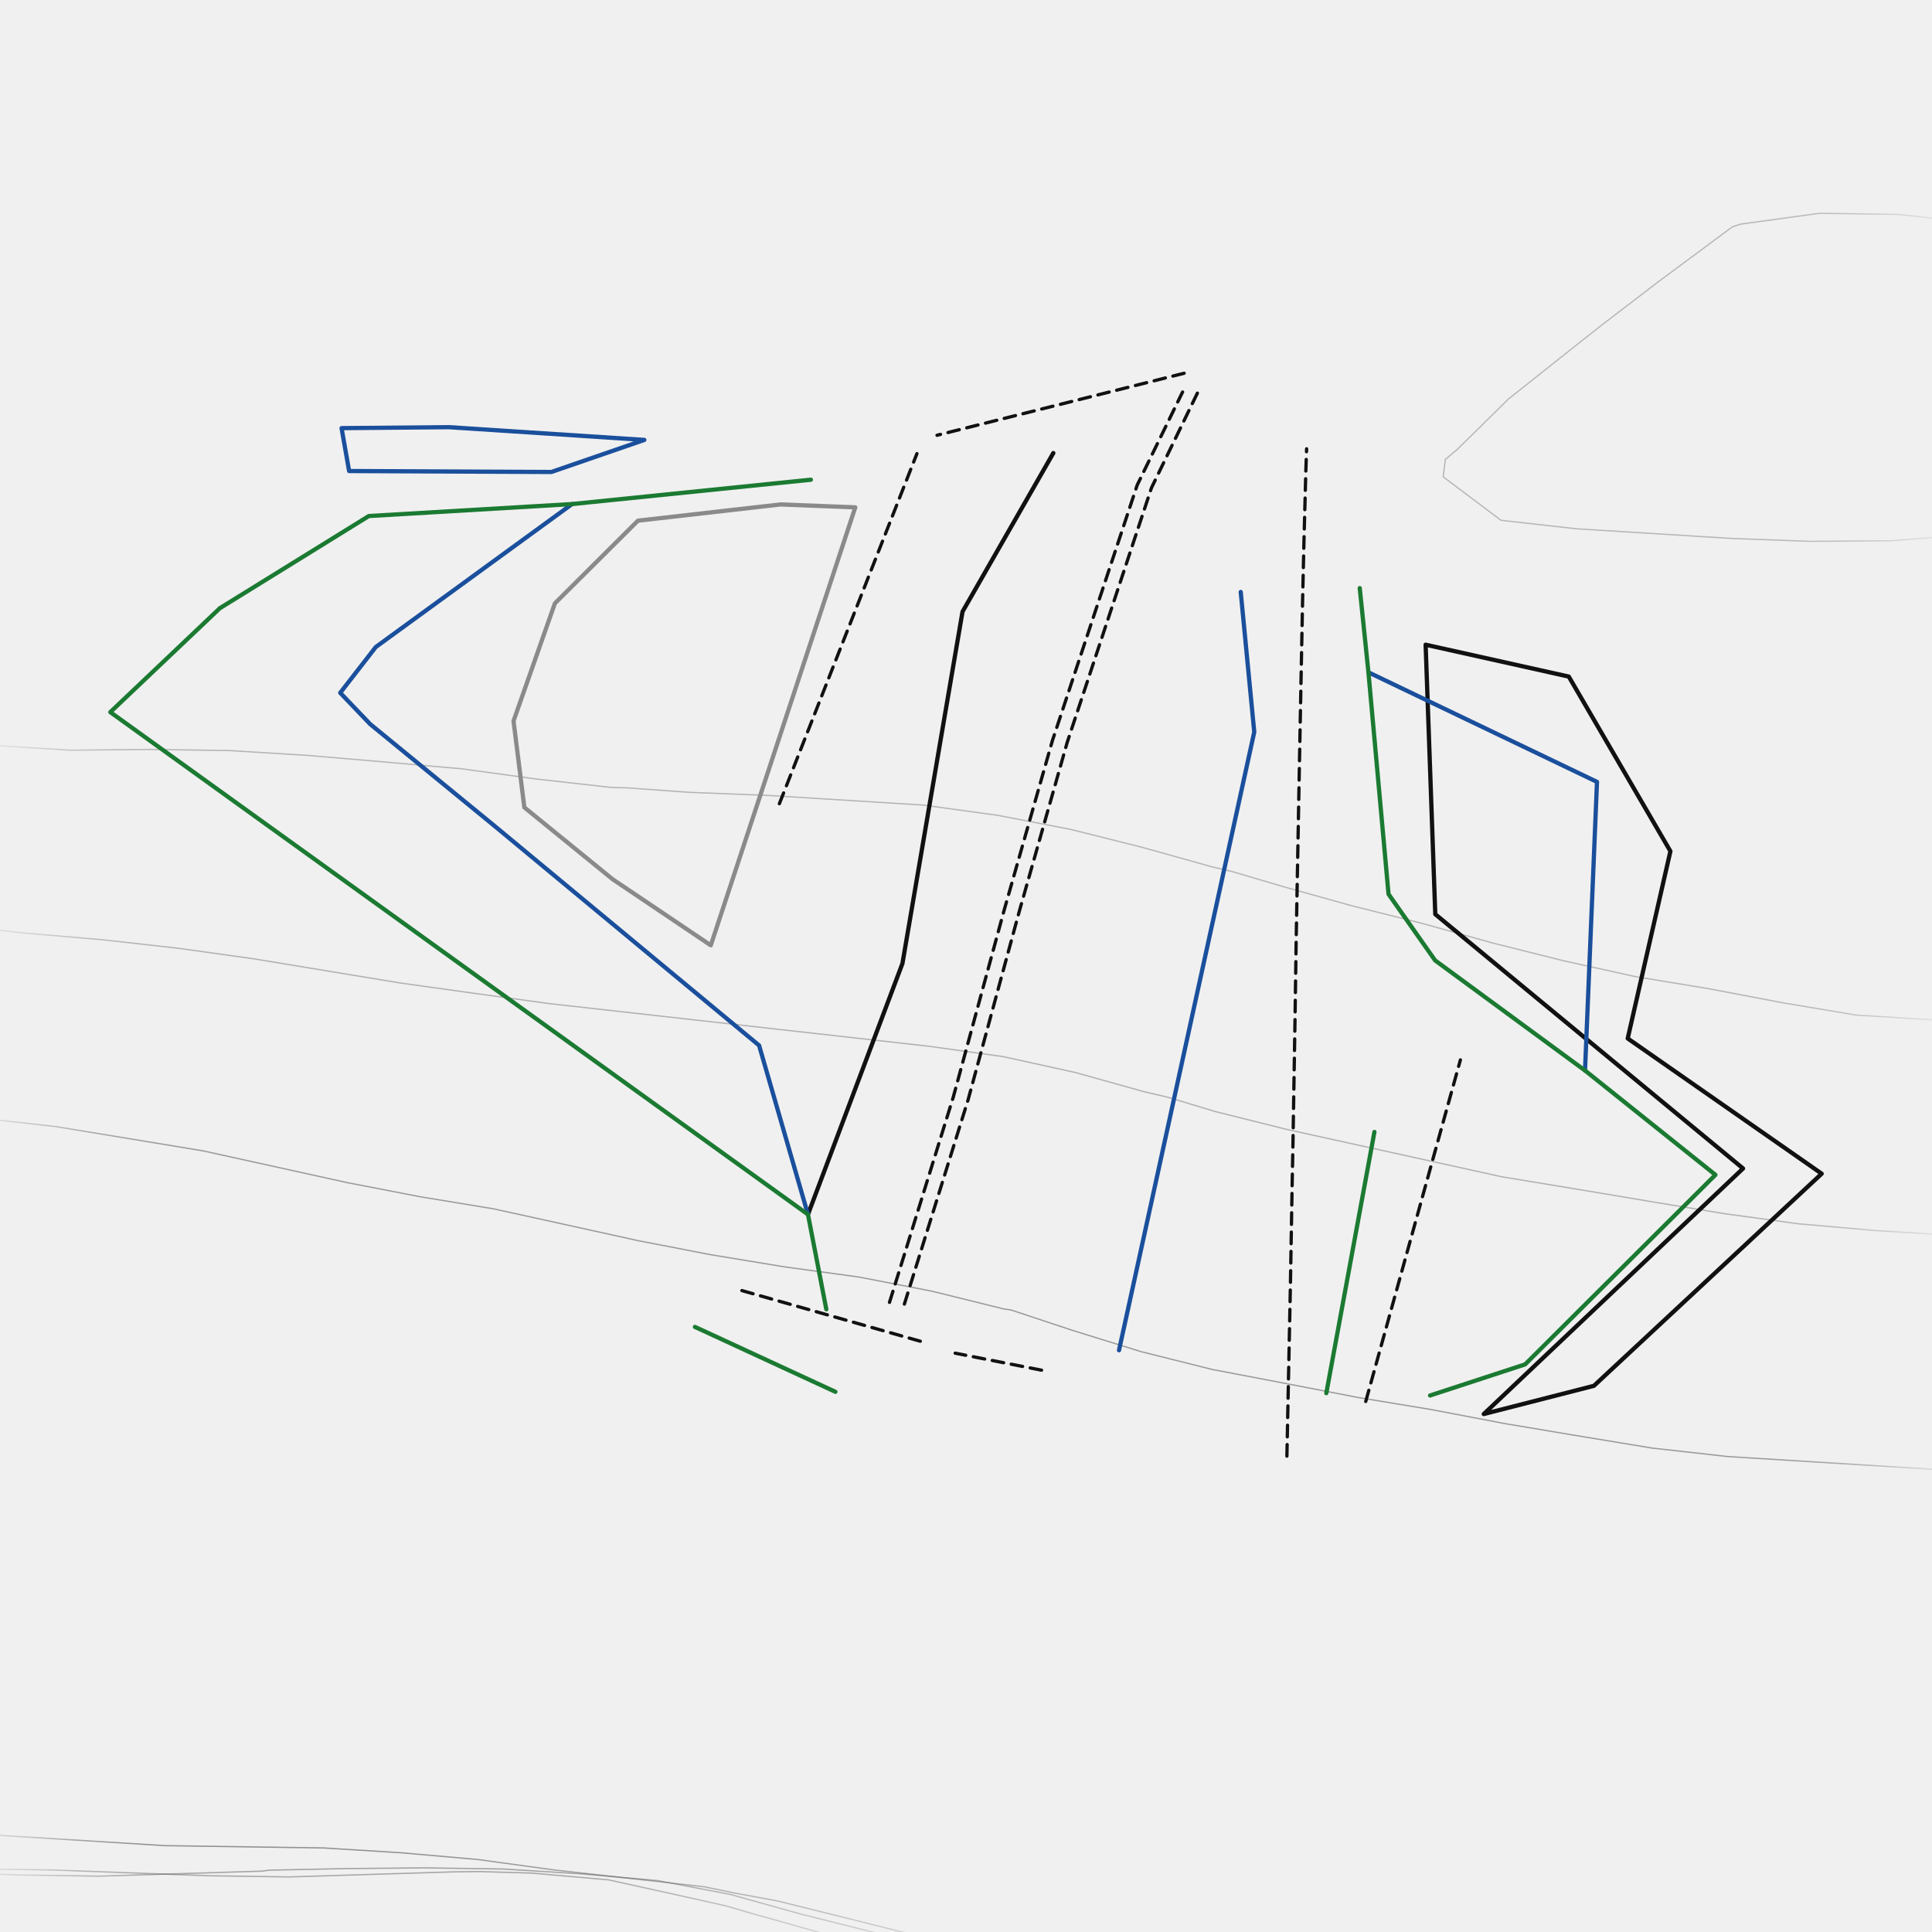
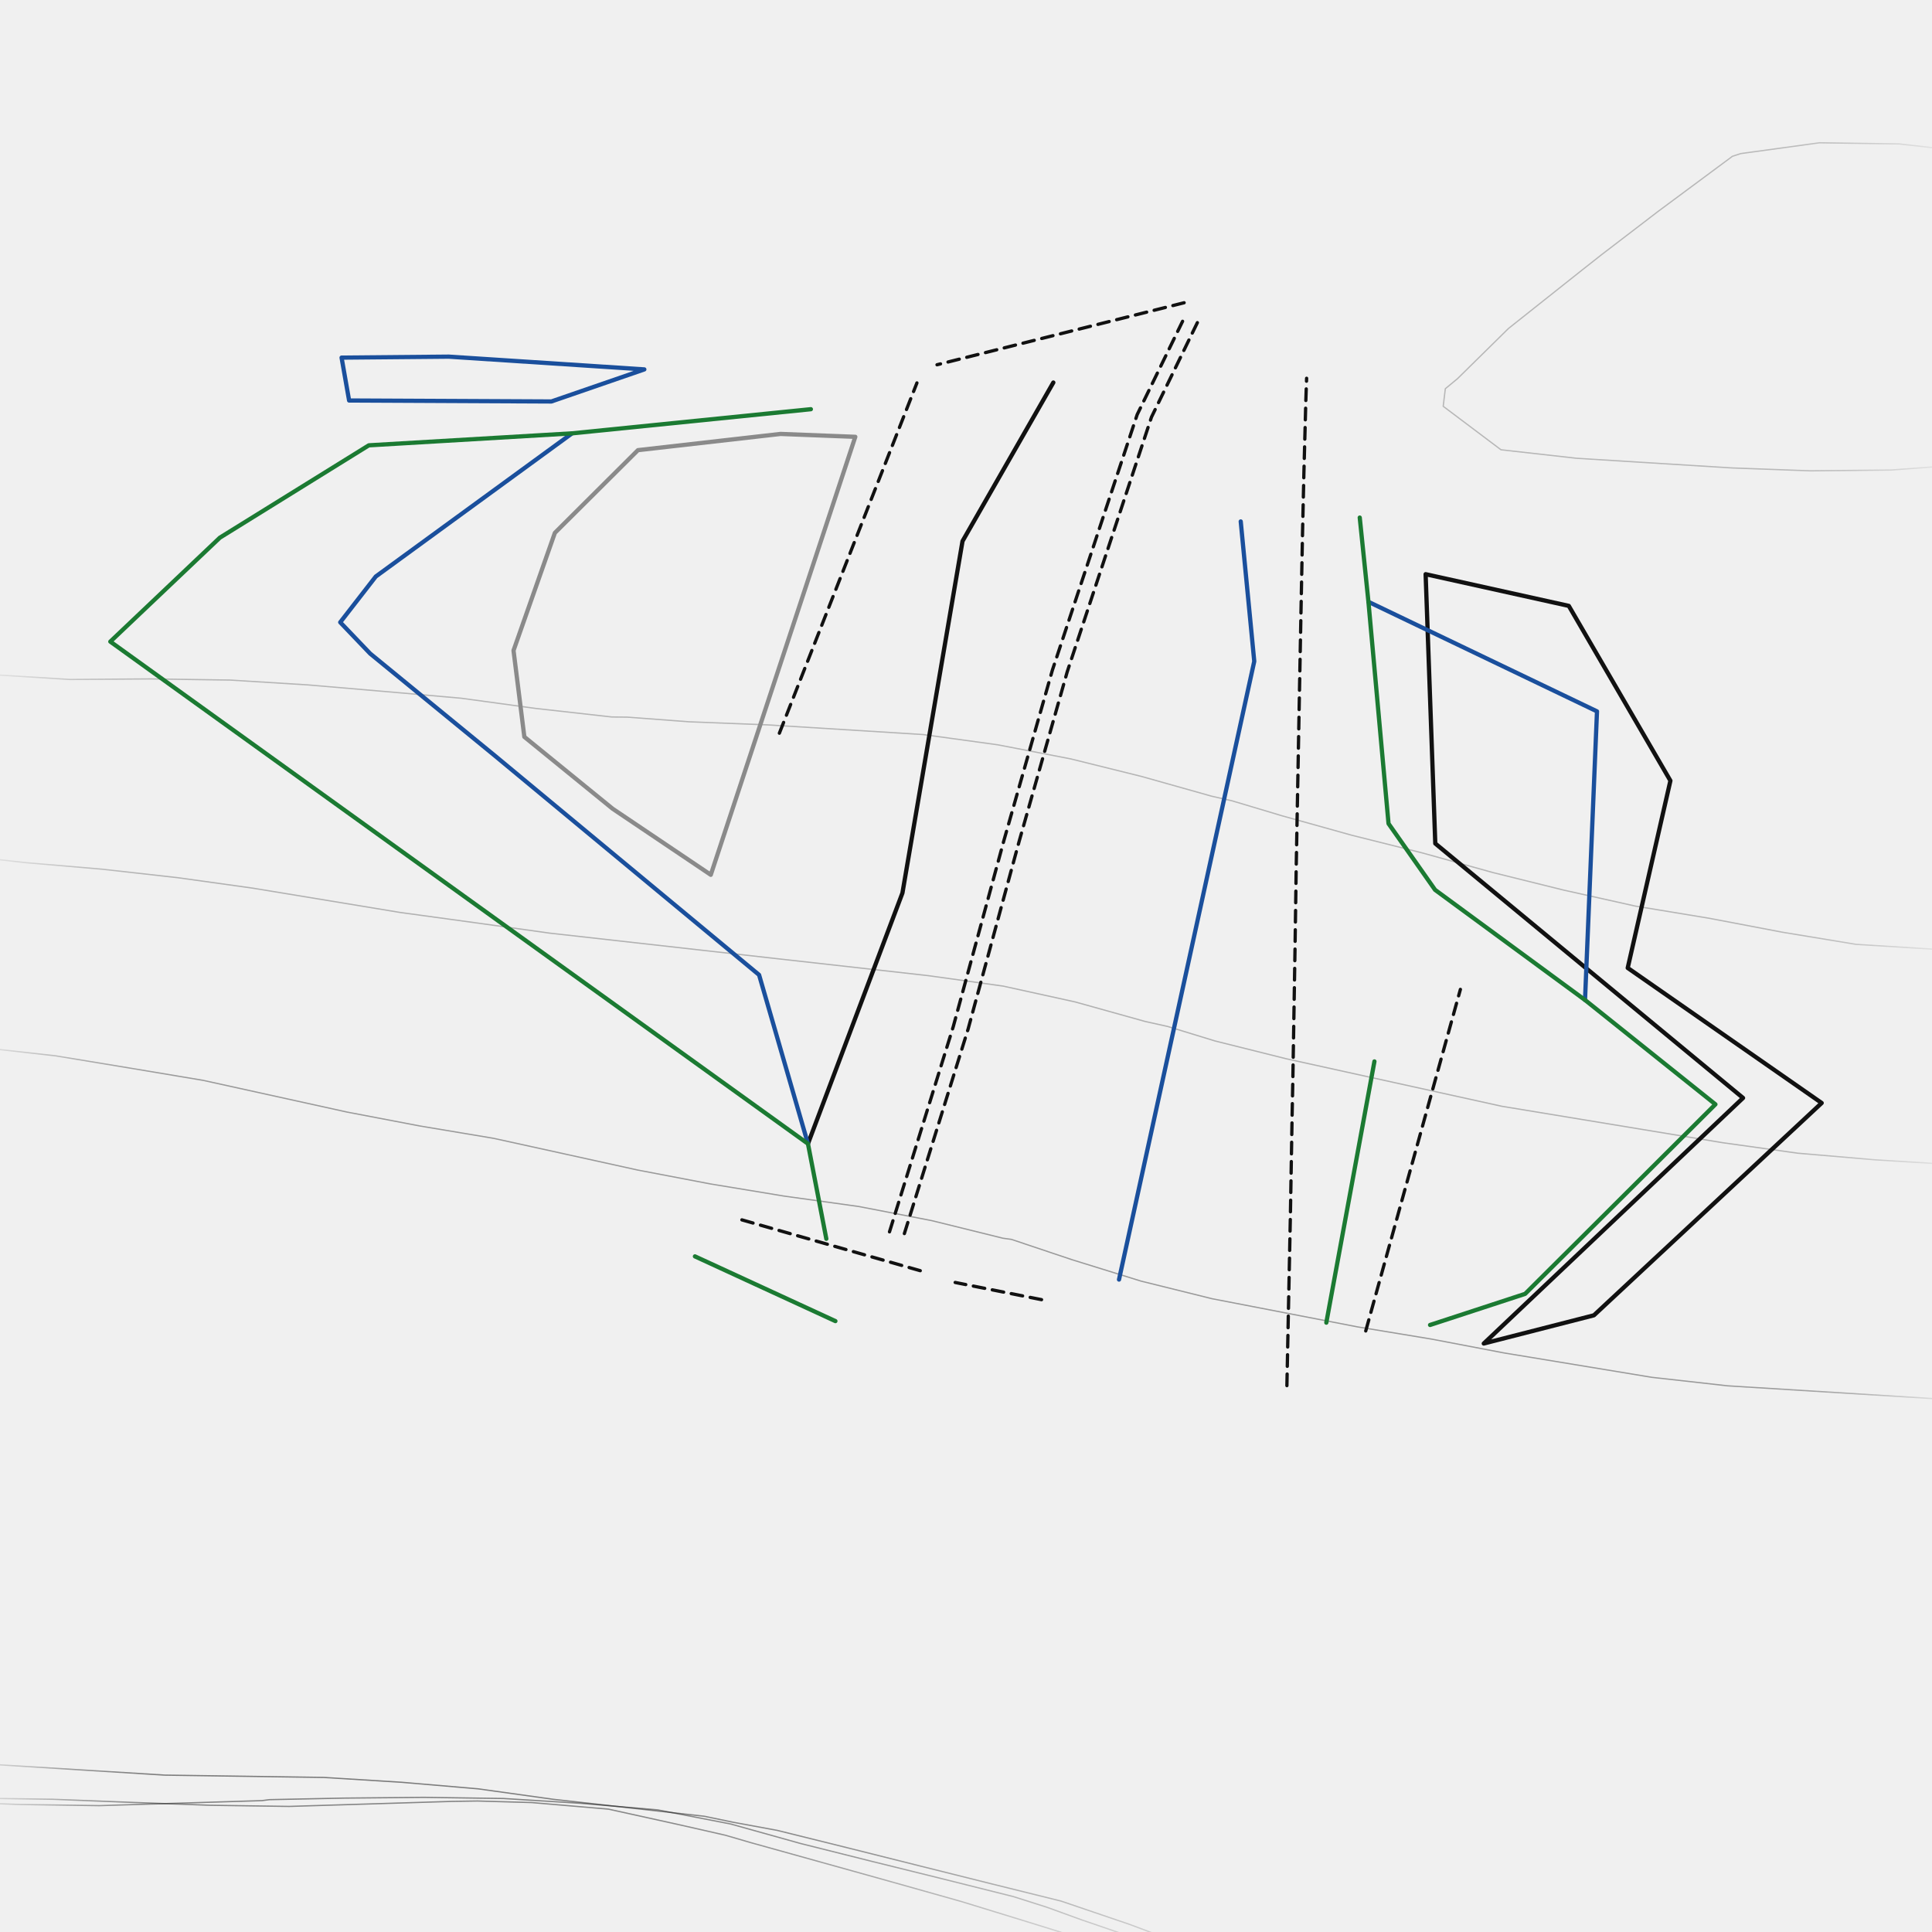
<svg xmlns="http://www.w3.org/2000/svg" viewBox="0 0 1000 1000">
  <g class="sh-frontal-art">
    <defs>
      <filter id="sh-fade-rabbit-hill-snow-resort" x="-25%" y="-25%" width="150%" height="150%">
        <feGaussianBlur stdDeviation="42" />
      </filter>
      <mask id="sh-contour-fade-rabbit-hill-snow-resort" maskUnits="userSpaceOnUse" x="0" y="0" width="1000" height="1000">
        <rect x="0" y="0" width="1000" height="1000" fill="#000" />
        <rect x="8" y="8" width="984" height="984" fill="#fff" filter="url(#sh-fade-rabbit-hill-snow-resort)" />
      </mask>
    </defs>
    <g mask="url(#sh-contour-fade-rabbit-hill-snow-resort)">
-       <polyline class="sh-frontal-contour" points="1021.8,276.6 1024.5,276.0 1069.4,264.9 1117.0,253.1 1169.4,231.7 1181.7,226.3 1193.4,192.2 1190.6,190.8 1160.7,168.3 1136.6,148.6 1130.4,146.7 1095.2,134.7 1059.4,123.6 1022.2,115.4 983.0,111.0 941.8,110.4 901.0,116.0 896.7,117.4 858.4,145.8 829.0,168.3 819.1,176.1 780.8,206.5 754.4,232.5 748.1,237.8 747.0,246.8 776.9,269.3 816.0,273.7 856.2,276.2 896.4,278.7 937.1,280.2 978.7,279.9 1021.8,276.6" fill="none" stroke="#000" stroke-opacity="0.240" stroke-width="0.66" style="fill:none;stroke:#000;stroke-opacity:0.240;stroke-width:0.66;stroke-dasharray:none;stroke-linejoin:round;stroke-linecap:round;vector-effect:none" />
-       <polyline class="sh-frontal-contour" points="-191.9,348.5 -153.2,353.9 -115.0,360.2 -78.3,369.3 -42.1,379.5 -3.9,385.8 36.3,388.3 78.0,387.9 119.1,388.5 159.3,391.0 199.0,394.4 238.7,397.9 277.4,403.2 316.6,407.6 324.8,407.8 356.7,410.1 397.4,411.7 437.6,414.2 477.8,416.7 516.4,422.0 554.2,429.3 590.9,438.5 627.1,448.6 637.7,451.1 663.4,458.7 699.6,468.8 736.3,478.0 772.6,488.1 809.3,497.3 846.5,505.5 884.7,511.8 922.5,519.0 960.7,525.4 1000.8,527.9 1042.5,527.5 1083.2,529.0 1122.8,532.5 1162.0,536.9 1202.2,539.4" fill="none" stroke="#000" stroke-opacity="0.247" stroke-width="0.66" style="fill:none;stroke:#000;stroke-opacity:0.247;stroke-width:0.66;stroke-dasharray:none;stroke-linejoin:round;stroke-linecap:round;vector-effect:none" />
-       <polyline class="sh-frontal-contour" points="-218.0,448.9 -178.8,453.4 -140.1,458.7 -102.4,466.0 -64.7,473.2 -26.0,478.6 13.2,483.0 52.9,486.4 92.1,490.8 130.8,496.2 169.0,502.5 207.2,508.8 245.9,514.2 284.6,519.5 323.8,523.9 363.0,528.3 402.1,532.7 441.3,537.1 480.5,541.5 519.2,546.9 556.5,555.1 592.7,565.2 604.4,567.9 628.9,575.3 665.7,584.5 702.9,592.7 740.1,600.9 777.3,609.1 815.5,615.4 853.7,621.8 891.9,628.1 930.6,633.4 970.3,636.9 1010.5,639.4 1050.7,641.9 1089.9,646.3 1129.6,649.7 1169.2,653.2 1209.4,655.7" fill="none" stroke="#000" stroke-opacity="0.264" stroke-width="0.66" style="fill:none;stroke:#000;stroke-opacity:0.264;stroke-width:0.66;stroke-dasharray:none;stroke-linejoin:round;stroke-linecap:round;vector-effect:none" />
-       <polyline class="sh-frontal-contour" points="1210.7,783.4 1172.0,778.0 1133.8,771.7 1094.6,767.3 1054.9,763.9 1014.8,761.4 974.6,758.9 934.4,756.4 894.2,753.9 855.0,749.5 816.8,743.2 778.6,736.8 740.9,729.6 702.7,723.3 665.0,716.0 627.3,708.8 590.6,699.6 554.8,688.5 523.5,678.1 519.1,677.4 482.3,668.3 444.6,661.0 405.9,655.7 367.7,649.4 330.0,642.1 292.8,633.9 255.5,625.7 217.3,619.4 179.6,612.1 142.4,603.9 105.2,595.7 67.0,589.4 28.8,583.1 -10.4,578.7 -49.1,573.3 -87.8,568.0 -126.5,562.6 -165.2,557.2 -203.9,551.9" fill="none" stroke="#000" stroke-opacity="0.357" stroke-width="0.66" style="fill:none;stroke:#000;stroke-opacity:0.357;stroke-width:0.66;stroke-dasharray:none;stroke-linejoin:round;stroke-linecap:round;vector-effect:none" />
-       <polyline class="sh-frontal-contour" points="704.3,1067.7 685.6,1057.9 648.4,1049.7 608.7,1046.3 569.0,1042.8 533.3,1031.8 497.5,1020.7 461.3,1010.6 425.1,1000.5 388.8,990.3 375.4,986.4 352.1,981.2 314.9,973.0 275.2,969.5 247.2,968.7 234.0,968.9 191.9,970.2 149.7,971.5 108.6,970.9 67.9,969.4 27.2,967.9 -13.9,967.3 -21.0,967.3" fill="none" stroke="#000" stroke-opacity="0.484" stroke-width="0.66" style="fill:none;stroke:#000;stroke-opacity:0.484;stroke-width:0.66;stroke-dasharray:none;stroke-linejoin:round;stroke-linecap:round;vector-effect:none" />
-       <polyline class="sh-frontal-contour" points="827.0,1134.6 802.7,1122.0 771.4,1102.4 745.8,1087.6 739.1,1084.7 705.3,1069.8 669.5,1058.7 632.3,1050.5 595.1,1042.3 559.8,1030.3 541.9,1023.7 524.6,1018.2 487.9,1009.1 451.1,999.9 414.4,990.7 378.2,980.6 340.5,973.4 300.8,969.9 260.6,967.4 219.4,966.8 177.8,967.2 139.4,968.0 135.6,968.5 93.5,969.8 51.4,971.1 10.2,970.5 -30.5,969.0 -70.2,965.5 -109.3,961.1 -147.6,954.8 -185.8,948.5" fill="none" stroke="#000" stroke-opacity="0.489" stroke-width="0.66" style="fill:none;stroke:#000;stroke-opacity:0.489;stroke-width:0.66;stroke-dasharray:none;stroke-linejoin:round;stroke-linecap:round;vector-effect:none" />
-       <polyline class="sh-frontal-contour" points="1066.9,1217.7 1038.3,1197.5 1003.6,1184.5 967.8,1173.4 931.1,1164.2 926.1,1162.5 895.8,1152.2 862.1,1137.3 829.3,1120.5 808.4,1110.5 796.5,1103.8 763.2,1087.9 728.4,1074.9 692.2,1064.8 655.5,1055.7 636.5,1051.0 619.2,1045.5 584.5,1032.6 549.2,1020.5 512.5,1011.4 475.7,1002.2 439.0,993.0 402.3,983.9 379.5,979.7 364.6,976.6 325.4,972.2 286.2,967.8 247.5,962.5 207.8,959.0 167.6,956.5 126.5,955.9 85.3,955.3 45.1,952.8 5.0,950.3 -35.2,947.8 -74.4,943.4 -111.6,935.2 -148.9,927.0 -186.1,918.8" fill="none" stroke="#000" stroke-opacity="0.500" stroke-width="0.66" style="fill:none;stroke:#000;stroke-opacity:0.500;stroke-width:0.66;stroke-dasharray:none;stroke-linejoin:round;stroke-linecap:round;vector-effect:none" />
+       <polyline class="sh-frontal-contour" points="1021.8,240.1 1024.5,239.5 1069.4,228.3 1117.0,216.5 1169.4,195.2 1181.7,189.8 1193.4,155.7 1190.6,154.2 1160.7,131.7 1136.6,112.1 1130.4,110.2 1095.2,98.2 1059.4,87.1 1022.2,78.9 983.0,74.5 941.8,73.9 901.0,79.5 896.7,80.9 858.4,109.3 829.0,131.8 819.1,139.6 780.8,170.0 754.4,196.0 748.1,201.2 747.0,210.3 776.9,232.8 816.0,237.2 856.2,239.7 896.4,242.2 937.1,243.7 978.7,243.3 1021.8,240.1" fill="none" stroke="#000" stroke-opacity="0.240" stroke-width="0.66" style="fill:none;stroke:#000;stroke-opacity:0.240;stroke-width:0.66;stroke-dasharray:none;stroke-linejoin:round;stroke-linecap:round;vector-effect:none" />
+       <polyline class="sh-frontal-contour" points="-191.9,312.0 -153.2,317.3 -115.0,323.7 -78.3,332.8 -42.1,342.9 -3.9,349.2 36.3,351.7 78.0,351.4 119.1,352.0 159.3,354.5 199.0,357.9 238.7,361.4 277.4,366.7 316.6,371.1 324.8,371.2 356.7,373.6 397.4,375.2 437.6,377.7 477.8,380.2 516.4,385.5 554.2,392.8 590.9,401.9 627.1,412.1 637.7,414.5 663.4,422.2 699.6,432.3 736.3,441.5 772.6,451.6 809.3,460.7 846.5,469.0 884.7,475.3 922.5,482.5 960.7,488.8 1000.8,491.3 1042.5,491.0 1083.2,492.5 1122.8,496.0 1162.0,500.4 1202.2,502.9" fill="none" stroke="#000" stroke-opacity="0.247" stroke-width="0.66" style="fill:none;stroke:#000;stroke-opacity:0.247;stroke-width:0.66;stroke-dasharray:none;stroke-linejoin:round;stroke-linecap:round;vector-effect:none" />
+       <polyline class="sh-frontal-contour" points="-218.0,412.4 -178.8,416.8 -140.1,422.2 -102.4,429.4 -64.7,436.7 -26.0,442.1 13.2,446.5 52.9,449.9 92.1,454.3 130.8,459.7 169.0,466.0 207.2,472.3 245.9,477.6 284.6,483.0 323.8,487.4 363.0,491.8 402.1,496.2 441.3,500.6 480.5,505.0 519.2,510.4 556.5,518.6 592.7,528.7 604.4,531.3 628.9,538.8 665.7,548.0 702.9,556.2 740.1,564.4 777.3,572.6 815.5,578.9 853.7,585.2 891.9,591.5 930.6,596.9 970.3,600.3 1010.5,602.8 1050.7,605.3 1089.9,609.7 1129.6,613.2 1169.2,616.6 1209.4,619.1" fill="none" stroke="#000" stroke-opacity="0.264" stroke-width="0.66" style="fill:none;stroke:#000;stroke-opacity:0.264;stroke-width:0.66;stroke-dasharray:none;stroke-linejoin:round;stroke-linecap:round;vector-effect:none" />
+       <polyline class="sh-frontal-contour" points="1210.7,746.8 1172.0,741.5 1133.8,735.2 1094.6,730.8 1054.9,727.3 1014.8,724.8 974.6,722.3 934.4,719.8 894.2,717.3 855.0,712.9 816.8,706.6 778.6,700.3 740.9,693.1 702.7,686.8 665.0,679.5 627.3,672.2 590.6,663.1 554.8,652.0 523.5,641.5 519.1,640.9 482.3,631.8 444.6,624.5 405.9,619.1 367.7,612.8 330.0,605.6 292.8,597.4 255.5,589.2 217.3,582.8 179.6,575.6 142.4,567.4 105.2,559.2 67.0,552.8 28.8,546.5 -10.4,542.1 -49.1,536.8 -87.8,531.4 -126.5,526.1 -165.2,520.7 -203.9,515.4" fill="none" stroke="#000" stroke-opacity="0.357" stroke-width="0.66" style="fill:none;stroke:#000;stroke-opacity:0.357;stroke-width:0.66;stroke-dasharray:none;stroke-linejoin:round;stroke-linecap:round;vector-effect:none" />
+       <polyline class="sh-frontal-contour" points="704.3,1031.2 685.6,1021.4 648.4,1013.2 608.7,1009.8 569.0,1006.3 533.3,995.2 497.5,984.2 461.3,974.0 425.1,963.9 388.8,953.8 375.4,949.9 352.1,944.6 314.9,936.4 275.2,933.0 247.2,932.2 234.0,932.4 191.9,933.7 149.7,935.0 108.6,934.4 67.9,932.9 27.2,931.3 -13.9,930.7 -21.0,930.8" fill="none" stroke="#000" stroke-opacity="0.484" stroke-width="0.66" style="fill:none;stroke:#000;stroke-opacity:0.484;stroke-width:0.66;stroke-dasharray:none;stroke-linejoin:round;stroke-linecap:round;vector-effect:none" />
+       <polyline class="sh-frontal-contour" points="827.0,1098.1 802.7,1085.5 771.4,1065.9 745.8,1051.1 739.1,1048.1 705.3,1033.3 669.5,1022.2 632.3,1014.0 595.1,1005.8 559.8,993.7 541.9,987.2 524.6,981.7 487.9,972.5 451.1,963.4 414.4,954.2 378.2,944.1 340.5,936.8 300.8,933.4 260.6,930.9 219.4,930.3 177.8,930.7 139.4,931.5 135.6,932.0 93.5,933.3 51.4,934.6 10.2,934.0 -30.5,932.5 -70.2,929.0 -109.3,924.6 -147.6,918.3 -185.8,912.0" fill="none" stroke="#000" stroke-opacity="0.489" stroke-width="0.66" style="fill:none;stroke:#000;stroke-opacity:0.489;stroke-width:0.66;stroke-dasharray:none;stroke-linejoin:round;stroke-linecap:round;vector-effect:none" />
+       <polyline class="sh-frontal-contour" points="1066.9,1181.2 1038.3,1160.9 1003.6,1148.0 967.8,1136.9 931.1,1127.7 926.1,1126.0 895.8,1115.7 862.1,1100.8 829.3,1084.0 808.4,1074.0 796.5,1067.2 763.2,1051.4 728.4,1038.4 692.2,1028.3 655.5,1019.1 636.5,1014.5 619.2,1009.0 584.5,996.0 549.2,984.0 512.5,974.9 475.7,965.7 439.0,956.5 402.3,947.4 379.5,943.2 364.6,940.1 325.4,935.7 286.2,931.3 247.5,925.9 207.8,922.5 167.6,920.0 126.5,919.4 85.3,918.8 45.1,916.3 5.0,913.8 -35.2,911.3 -74.4,906.9 -111.6,898.7 -148.9,890.5 -186.1,882.3" fill="none" stroke="#000" stroke-opacity="0.500" stroke-width="0.66" style="fill:none;stroke:#000;stroke-opacity:0.500;stroke-width:0.66;stroke-dasharray:none;stroke-linejoin:round;stroke-linecap:round;vector-effect:none" />
    </g>
-     <polyline class="sh-frontal-run" points="737.9,333.7 742.9,473.2 902.2,604.8 768.0,731.9 825.0,717.3 942.9,607.5 842.5,537.5 864.6,440.6 812.0,350.2 737.9,333.7" fill="none" stroke="#111" style="fill:none;stroke:#111;stroke-width:2.2;stroke-dasharray:none;stroke-linejoin:round;stroke-linecap:round;vector-effect:none" />
-     <polyline class="sh-frontal-run" points="711.4,585.9 686.5,721.1" fill="none" stroke="#1b7a32" style="fill:none;stroke:#1b7a32;stroke-width:2.2;stroke-dasharray:none;stroke-linejoin:round;stroke-linecap:round;vector-effect:none" />
-     <polyline class="sh-frontal-run" points="545.2,234.5 498.2,316.6 467.1,498.7 418.2,628.6" fill="none" stroke="#111" style="fill:none;stroke:#111;stroke-width:2.2;stroke-dasharray:none;stroke-linejoin:round;stroke-linecap:round;vector-effect:none" />
-     <polyline class="sh-frontal-run" points="180.7,243.8 285.4,244.3 333.5,227.7 232.3,221.1 176.8,221.6 180.7,243.8" fill="none" stroke="#1a4f9c" style="fill:none;stroke:#1a4f9c;stroke-width:2.2;stroke-dasharray:none;stroke-linejoin:round;stroke-linecap:round;vector-effect:none" />
-     <polyline class="sh-frontal-run" points="359.7,686.8 432.4,720.4" fill="none" stroke="#1b7a32" style="fill:none;stroke:#1b7a32;stroke-width:2.2;stroke-dasharray:none;stroke-linejoin:round;stroke-linecap:round;vector-effect:none" />
-     <polyline class="sh-frontal-run" points="708.3,348.0 826.6,404.7 820.4,554.1" fill="none" stroke="#1a4f9c" style="fill:none;stroke:#1a4f9c;stroke-width:2.2;stroke-dasharray:none;stroke-linejoin:round;stroke-linecap:round;vector-effect:none" />
-     <polyline class="sh-frontal-run" points="642.2,306.4 649.2,378.9 579.2,698.9" fill="none" stroke="#1a4f9c" style="fill:none;stroke:#1a4f9c;stroke-width:2.2;stroke-dasharray:none;stroke-linejoin:round;stroke-linecap:round;vector-effect:none" />
-     <polyline class="sh-frontal-run" points="703.8,304.4 708.3,348.0 718.7,462.8 742.8,497.1 820.4,554.1 887.9,608.1 789.4,706.2 740.2,722.3" fill="none" stroke="#1b7a32" style="fill:none;stroke:#1b7a32;stroke-width:2.2;stroke-dasharray:none;stroke-linejoin:round;stroke-linecap:round;vector-effect:none" />
-     <polyline class="sh-frontal-run" points="296.1,260.9 194.5,334.9 176.1,358.6 191.6,374.8 256.2,427.7 392.9,541.1 418.2,628.6" fill="none" stroke="#1a4f9c" style="fill:none;stroke:#1a4f9c;stroke-width:2.2;stroke-dasharray:none;stroke-linejoin:round;stroke-linecap:round;vector-effect:none" />
-     <polyline class="sh-frontal-run" points="442.7,262.6 367.9,489.3 317.1,455.1 271.4,417.9 265.8,373.2 287.2,312.3 330.2,269.5 404.0,261.1 442.7,262.6" fill="none" stroke="#8a8a8a" style="fill:none;stroke:#8a8a8a;stroke-width:2.2;stroke-dasharray:none;stroke-linejoin:round;stroke-linecap:round;vector-effect:none" />
-     <polyline class="sh-frontal-run" points="419.7,248.3 296.1,260.9 190.9,267.1 113.8,314.8 57.1,368.6 418.2,628.6 427.7,677.7" fill="none" stroke="#1b7a32" style="fill:none;stroke:#1b7a32;stroke-width:2.2;stroke-dasharray:none;stroke-linejoin:round;stroke-linecap:round;vector-effect:none" />
-     <polyline class="sh-frontal-lift" points="468.1,675.0 501.1,569.2 527.5,472.0 552.4,384.2 596.0,252.5 619.8,203.4" fill="none" stroke="#111" style="fill:none;stroke:#111;stroke-width:1.7;stroke-dasharray:6 4;stroke-linejoin:round;stroke-linecap:round;vector-effect:none" />
-     <polyline class="sh-frontal-lift" points="403.4,416.0 474.6,234.8" fill="none" stroke="#111" style="fill:none;stroke:#111;stroke-width:1.7;stroke-dasharray:6 4;stroke-linejoin:round;stroke-linecap:round;vector-effect:none" />
-     <polyline class="sh-frontal-lift" points="539.1,709.2 494.4,700.4" fill="none" stroke="#111" style="fill:none;stroke:#111;stroke-width:1.7;stroke-dasharray:6 4;stroke-linejoin:round;stroke-linecap:round;vector-effect:none" />
-     <polyline class="sh-frontal-lift" points="666.1,753.7 666.8,719.0 667.9,665.9 668.8,613.8 669.2,593.9 670.3,527.5 670.9,486.4 672.4,405.0 673.4,352.6 674.2,311.8 674.9,281.2 675.9,243.7 676.3,232.3" fill="none" stroke="#111" style="fill:none;stroke:#111;stroke-width:1.7;stroke-dasharray:6 4;stroke-linejoin:round;stroke-linecap:round;vector-effect:none" />
-     <polyline class="sh-frontal-lift" points="384.0,668.0 478.4,694.8" fill="none" stroke="#111" style="fill:none;stroke:#111;stroke-width:1.7;stroke-dasharray:6 4;stroke-linejoin:round;stroke-linecap:round;vector-effect:none" />
-     <polyline class="sh-frontal-lift" points="460.4,674.1 493.4,567.9 519.6,471.6 544.7,383.4 588.6,251.1 612.1,202.9" fill="none" stroke="#111" style="fill:none;stroke:#111;stroke-width:1.7;stroke-dasharray:6 4;stroke-linejoin:round;stroke-linecap:round;vector-effect:none" />
-     <polyline class="sh-frontal-lift" points="706.9,725.4 755.9,548.6" fill="none" stroke="#111" style="fill:none;stroke:#111;stroke-width:1.7;stroke-dasharray:6 4;stroke-linejoin:round;stroke-linecap:round;vector-effect:none" />
-     <polyline class="sh-frontal-lift" points="612.9,193.2 485.0,225.3" fill="none" stroke="#111" style="fill:none;stroke:#111;stroke-width:1.7;stroke-dasharray:6 4;stroke-linejoin:round;stroke-linecap:round;vector-effect:none" />
+     <polyline class="sh-frontal-run" points="737.9,297.2 742.9,436.6 902.2,568.3 768.0,695.4 825.0,680.8 942.9,570.9 842.5,501.0 864.6,404.1 812.0,313.6 737.9,297.2" fill="none" stroke="#111" style="fill:none;stroke:#111;stroke-width:2.2;stroke-dasharray:none;stroke-linejoin:round;stroke-linecap:round;vector-effect:none" />
+     <polyline class="sh-frontal-run" points="711.4,549.4 686.5,684.6" fill="none" stroke="#1b7a32" style="fill:none;stroke:#1b7a32;stroke-width:2.2;stroke-dasharray:none;stroke-linejoin:round;stroke-linecap:round;vector-effect:none" />
+     <polyline class="sh-frontal-run" points="545.2,198.0 498.2,280.1 467.1,462.2 418.2,592.0" fill="none" stroke="#111" style="fill:none;stroke:#111;stroke-width:2.2;stroke-dasharray:none;stroke-linejoin:round;stroke-linecap:round;vector-effect:none" />
+     <polyline class="sh-frontal-run" points="180.7,207.3 285.4,207.8 333.5,191.2 232.3,184.6 176.8,185.1 180.7,207.3" fill="none" stroke="#1a4f9c" style="fill:none;stroke:#1a4f9c;stroke-width:2.2;stroke-dasharray:none;stroke-linejoin:round;stroke-linecap:round;vector-effect:none" />
+     <polyline class="sh-frontal-run" points="359.7,650.3 432.4,683.8" fill="none" stroke="#1b7a32" style="fill:none;stroke:#1b7a32;stroke-width:2.2;stroke-dasharray:none;stroke-linejoin:round;stroke-linecap:round;vector-effect:none" />
+     <polyline class="sh-frontal-run" points="708.3,311.5 826.6,368.2 820.4,517.6" fill="none" stroke="#1a4f9c" style="fill:none;stroke:#1a4f9c;stroke-width:2.2;stroke-dasharray:none;stroke-linejoin:round;stroke-linecap:round;vector-effect:none" />
+     <polyline class="sh-frontal-run" points="642.2,269.9 649.2,342.3 579.2,662.3" fill="none" stroke="#1a4f9c" style="fill:none;stroke:#1a4f9c;stroke-width:2.2;stroke-dasharray:none;stroke-linejoin:round;stroke-linecap:round;vector-effect:none" />
+     <polyline class="sh-frontal-run" points="703.8,267.9 708.3,311.5 718.7,426.3 742.8,460.6 820.4,517.6 887.9,571.6 789.4,669.7 740.2,685.8" fill="none" stroke="#1b7a32" style="fill:none;stroke:#1b7a32;stroke-width:2.2;stroke-dasharray:none;stroke-linejoin:round;stroke-linecap:round;vector-effect:none" />
+     <polyline class="sh-frontal-run" points="296.1,224.3 194.5,298.4 176.1,322.1 191.6,338.3 256.2,391.2 392.9,504.6 418.2,592.0" fill="none" stroke="#1a4f9c" style="fill:none;stroke:#1a4f9c;stroke-width:2.2;stroke-dasharray:none;stroke-linejoin:round;stroke-linecap:round;vector-effect:none" />
+     <polyline class="sh-frontal-run" points="442.7,226.1 367.9,452.8 317.1,418.6 271.4,381.4 265.8,336.7 287.2,275.8 330.2,233.0 404.0,224.6 442.7,226.1" fill="none" stroke="#8a8a8a" style="fill:none;stroke:#8a8a8a;stroke-width:2.2;stroke-dasharray:none;stroke-linejoin:round;stroke-linecap:round;vector-effect:none" />
+     <polyline class="sh-frontal-run" points="419.7,211.8 296.1,224.3 190.9,230.5 113.8,278.3 57.1,332.1 418.2,592.0 427.7,641.2" fill="none" stroke="#1b7a32" style="fill:none;stroke:#1b7a32;stroke-width:2.2;stroke-dasharray:none;stroke-linejoin:round;stroke-linecap:round;vector-effect:none" />
+     <polyline class="sh-frontal-lift" points="468.1,638.5 501.1,532.6 527.5,435.5 552.4,347.7 596.0,215.9 619.8,166.9" fill="none" stroke="#111" style="fill:none;stroke:#111;stroke-width:1.7;stroke-dasharray:6 4;stroke-linejoin:round;stroke-linecap:round;vector-effect:none" />
+     <polyline class="sh-frontal-lift" points="403.4,379.5 474.6,198.2" fill="none" stroke="#111" style="fill:none;stroke:#111;stroke-width:1.7;stroke-dasharray:6 4;stroke-linejoin:round;stroke-linecap:round;vector-effect:none" />
+     <polyline class="sh-frontal-lift" points="539.1,672.7 494.4,663.8" fill="none" stroke="#111" style="fill:none;stroke:#111;stroke-width:1.7;stroke-dasharray:6 4;stroke-linejoin:round;stroke-linecap:round;vector-effect:none" />
+     <polyline class="sh-frontal-lift" points="666.1,717.2 666.8,682.4 667.9,629.3 668.8,577.2 669.2,557.4 670.3,491.0 670.9,449.9 672.4,368.5 673.4,316.0 674.2,275.3 674.9,244.6 675.9,207.2 676.3,195.8" fill="none" stroke="#111" style="fill:none;stroke:#111;stroke-width:1.7;stroke-dasharray:6 4;stroke-linejoin:round;stroke-linecap:round;vector-effect:none" />
+     <polyline class="sh-frontal-lift" points="384.0,631.4 478.4,658.3" fill="none" stroke="#111" style="fill:none;stroke:#111;stroke-width:1.7;stroke-dasharray:6 4;stroke-linejoin:round;stroke-linecap:round;vector-effect:none" />
+     <polyline class="sh-frontal-lift" points="460.4,637.6 493.4,531.4 519.6,435.1 544.7,346.9 588.6,214.6 612.1,166.3" fill="none" stroke="#111" style="fill:none;stroke:#111;stroke-width:1.7;stroke-dasharray:6 4;stroke-linejoin:round;stroke-linecap:round;vector-effect:none" />
+     <polyline class="sh-frontal-lift" points="706.9,688.9 755.9,512.1" fill="none" stroke="#111" style="fill:none;stroke:#111;stroke-width:1.7;stroke-dasharray:6 4;stroke-linejoin:round;stroke-linecap:round;vector-effect:none" />
+     <polyline class="sh-frontal-lift" points="612.9,156.7 485.0,188.8" fill="none" stroke="#111" style="fill:none;stroke:#111;stroke-width:1.7;stroke-dasharray:6 4;stroke-linejoin:round;stroke-linecap:round;vector-effect:none" />
  </g>
</svg>
